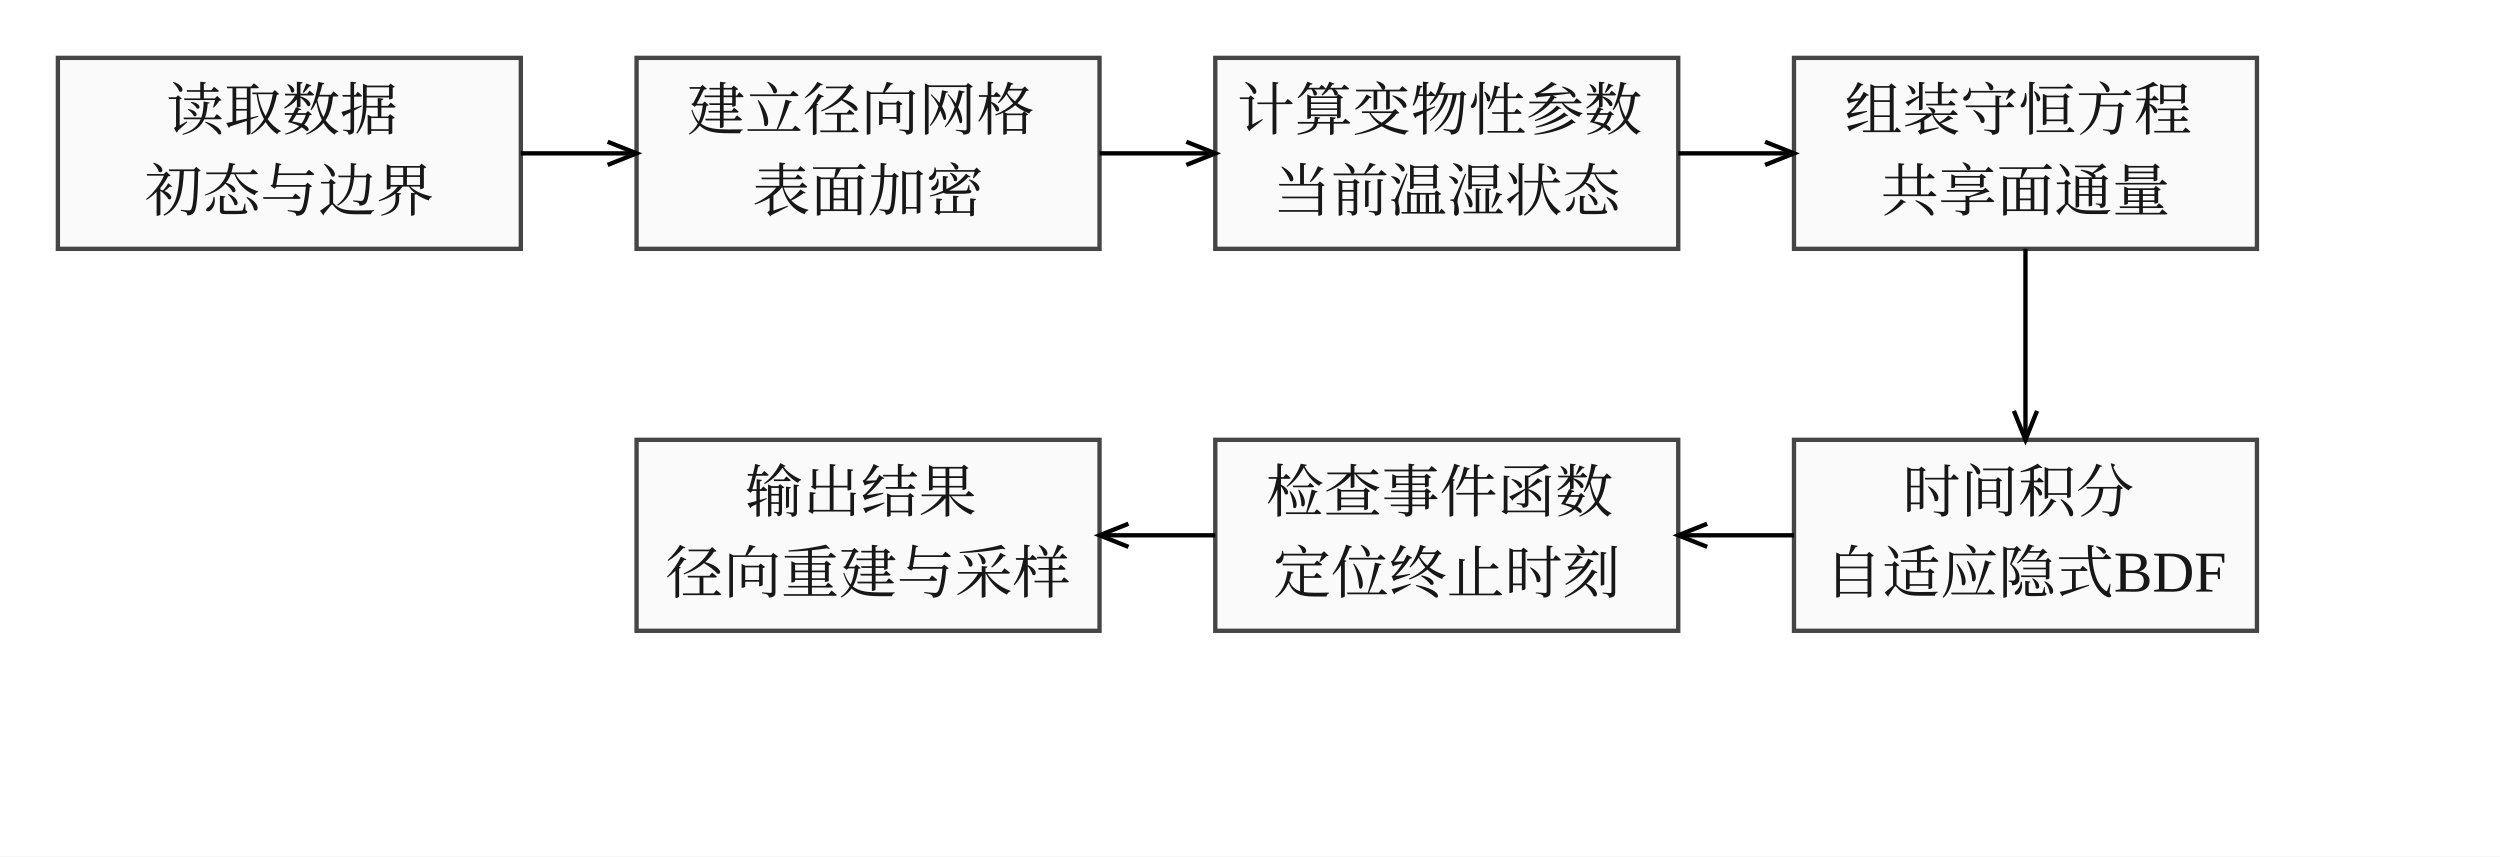
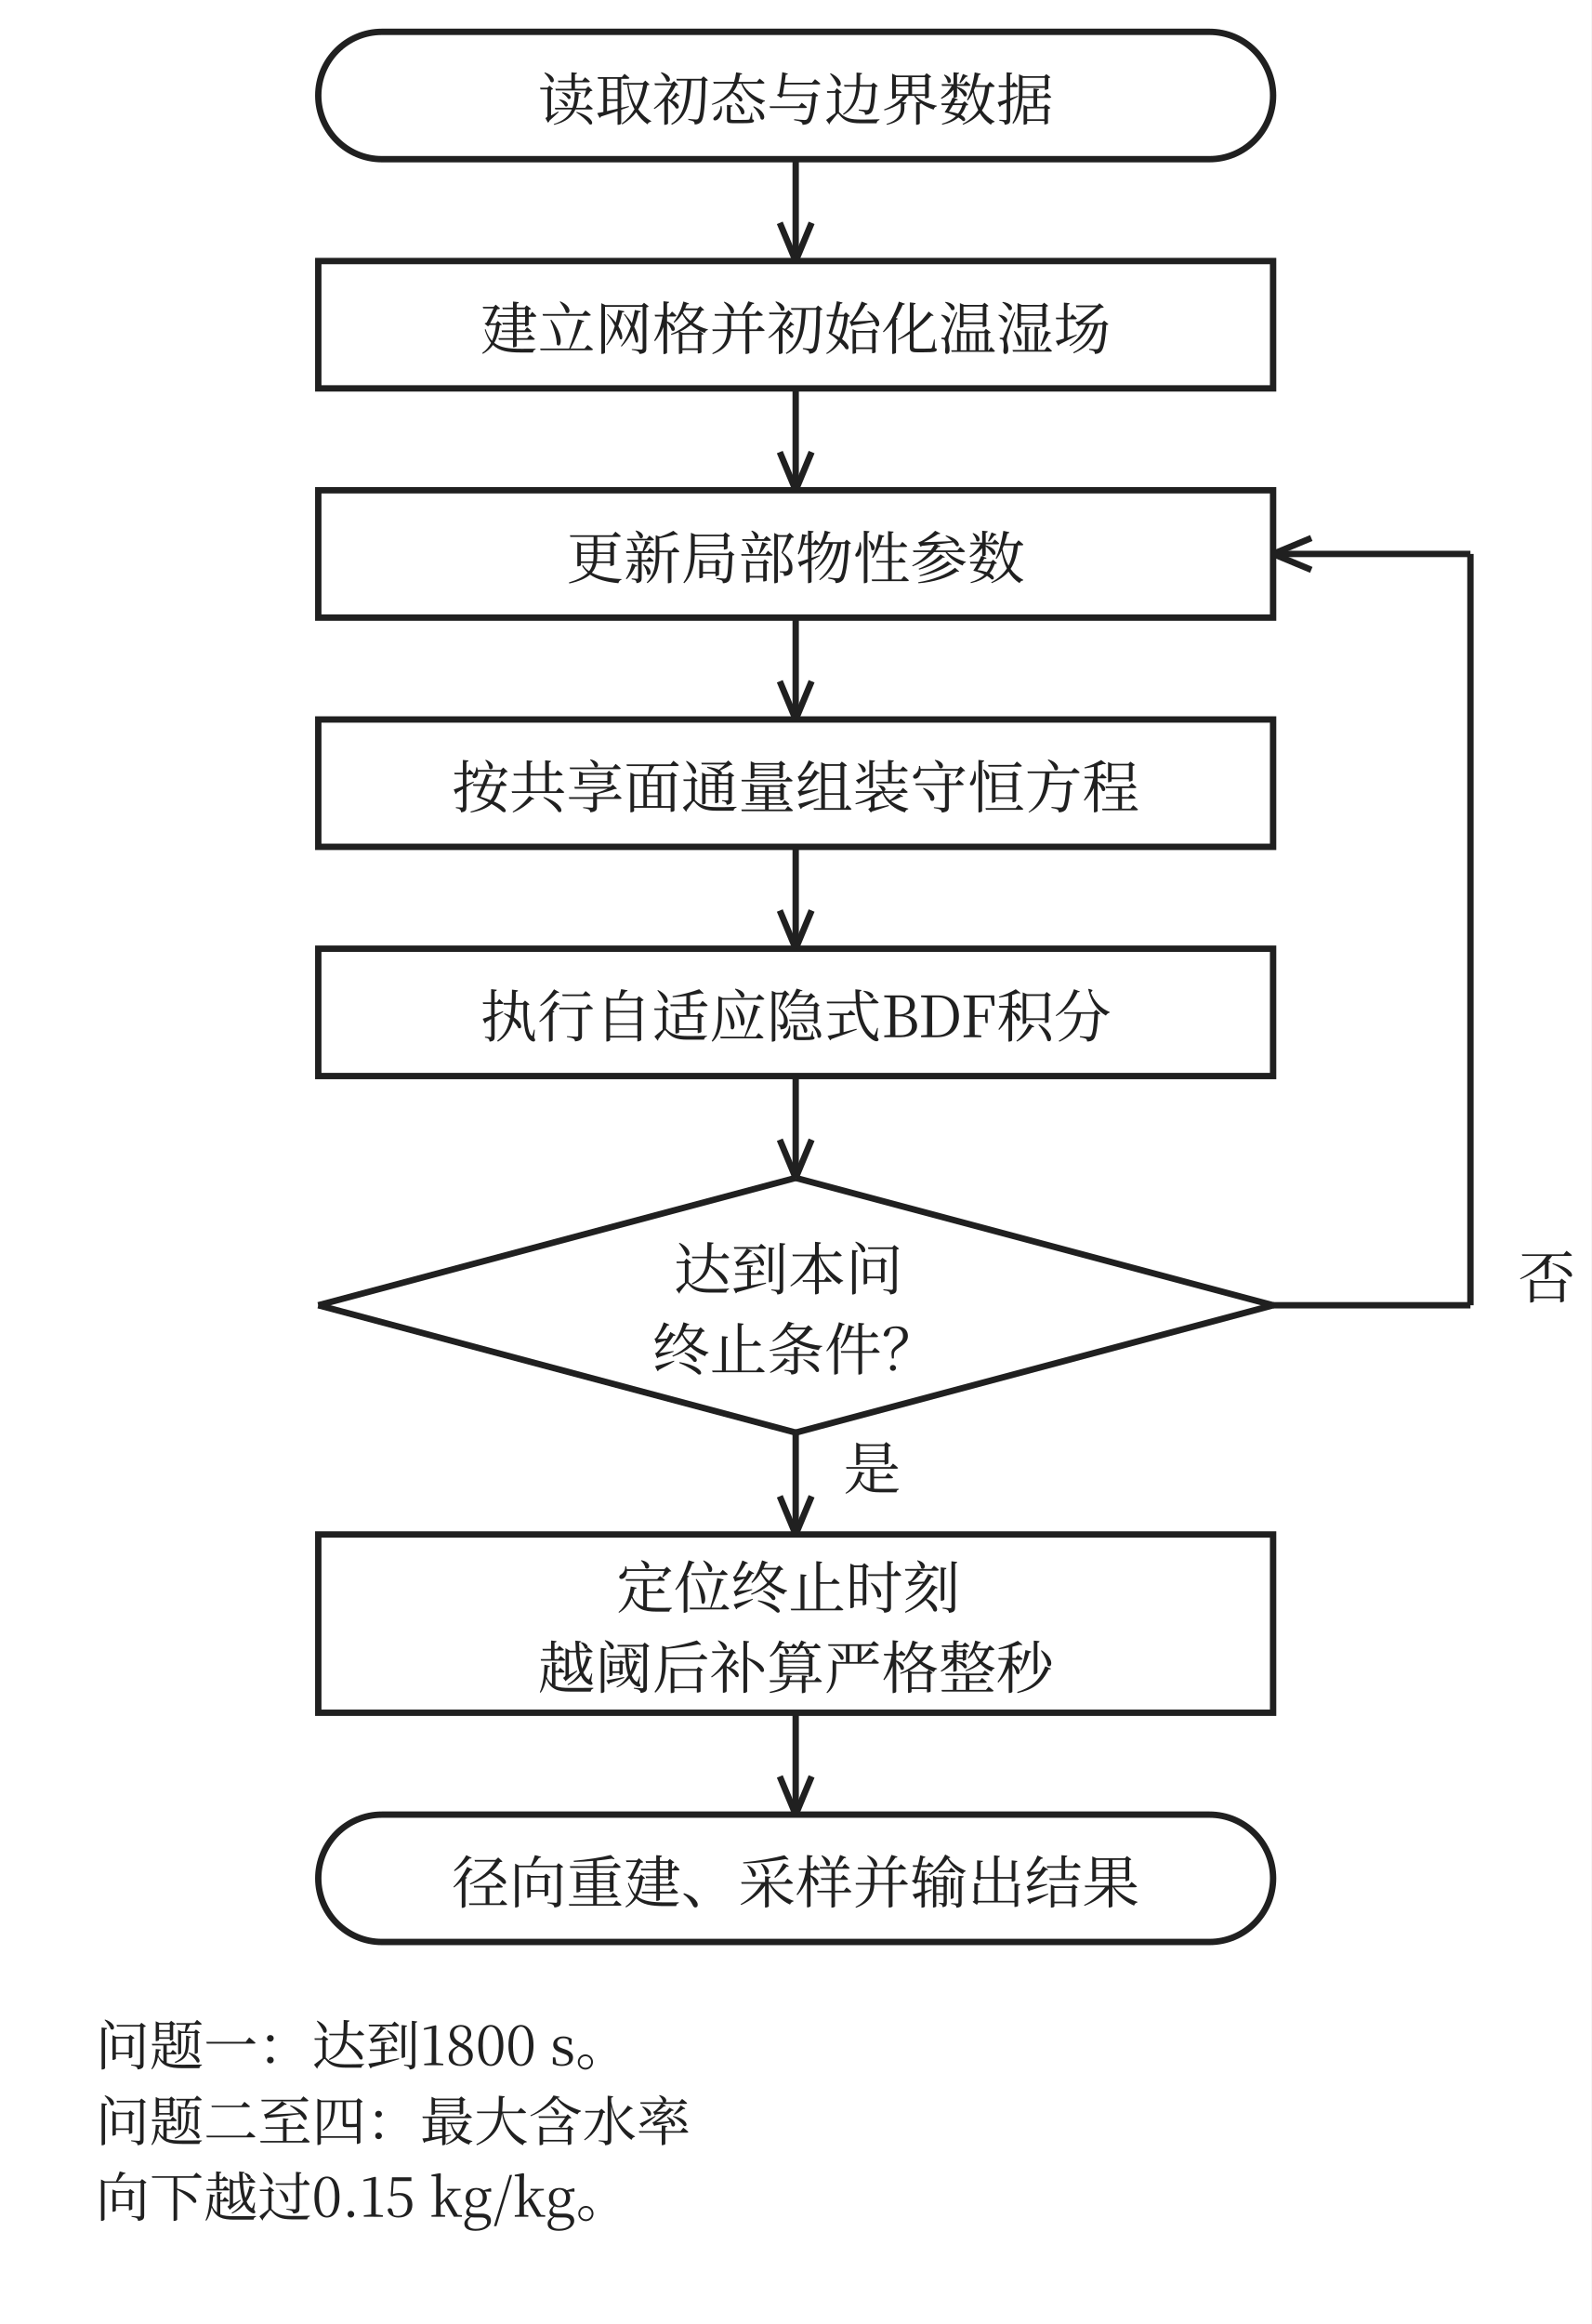
- <svg xmlns="http://www.w3.org/2000/svg" width="864" height="296" viewBox="0 0 864 296" data-drawio="PG14R3JhcGhNb2RlbCBkeD0iMTEyMCIgZHk9IjcyMCIgZ3JpZD0iMSIgZ3JpZFNpemU9IjgiIGd1aWRlcz0iMSIgdG9vbHRpcHM9IjEiIGNvbm5lY3Q9IjEiIGFycm93cz0iMSIgZm9sZD0iMSIgcGFnZT0iMSIgcGFnZVNjYWxlPSIxIiBwYWdlV2lkdGg9Ijg2NCIgcGFnZUhlaWdodD0iMjk2IiBtYXRoPSIxIiBiYWNrZ3JvdW5kPSIjRkZGRkZGIj48cm9vdD48bXhDZWxsIGlkPSIwIi8+PG14Q2VsbCBpZD0iMSIgcGFyZW50PSIwIi8+PG14Q2VsbCBpZD0iMiIgdmFsdWU9Iuivu+WPluaVsOaNriZsdDticiZndDvliJ3mgIHkuI7ovrnnlYwiIHN0eWxlPSJyb3VuZGVkPTA7aHRtbD0xO3doaXRlU3BhY2U9d3JhcDtmaWxsQ29sb3I9I0ZBRkFGQTtzdHJva2VDb2xvcj0jNDU0NTQ1O3N0cm9rZVdpZHRoPTEuNTtmb250Q29sb3I9IzE3MTcxNztmb250U2l6ZT0yMDtmb250RmFtaWx5PVRpbWVzIE5ldyBSb21hbiwgU2ltU3VuLCBOb3RvIFNlcmlmIENKSyBTQzt2ZXJ0aWNhbEFsaWduPW1pZGRsZTthbGlnbj1jZW50ZXIiIHZlcnRleD0iMSIgcGFyZW50PSIxIj48bXhHZW9tZXRyeSB4PSIyMCIgeT0iMjAiIHdpZHRoPSIxNjAiIGhlaWdodD0iNjYiIGFzPSJnZW9tZXRyeSIvPjwvbXhDZWxsPjxteENlbGwgaWQ9IjMiIHZhbHVlPSLlu7rnq4vlvoTlkJHnvZHmoLwmbHQ7YnImZ3Q76KGo6Z2i5Yqg5a+GIiBzdHlsZT0icm91bmRlZD0wO2h0bWw9MTt3aGl0ZVNwYWNlPXdyYXA7ZmlsbENvbG9yPSNGQUZBRkE7c3Ryb2tlQ29sb3I9IzQ1NDU0NTtzdHJva2VXaWR0aD0xLjU7Zm9udENvbG9yPSMxNzE3MTc7Zm9udFNpemU9MjA7Zm9udEZhbWlseT1UaW1lcyBOZXcgUm9tYW4sIFNpbVN1biwgTm90byBTZXJpZiBDSksgU0M7dmVydGljYWxBbGlnbj1taWRkbGU7YWxpZ249Y2VudGVyIiB2ZXJ0ZXg9IjEiIHBhcmVudD0iMSI+PG14R2VvbWV0cnkgeD0iMjIwIiB5PSIyMCIgd2lkdGg9IjE2MCIgaGVpZ2h0PSI2NiIgYXM9Imdlb21ldHJ5Ii8+PC9teENlbGw+PG14Q2VsbCBpZD0iNCIgdmFsdWU9Iuiuoeeul+WPmOeJqeaAp+WPguaVsCZsdDticiZndDvlvZPliY3muKnmub/nirbmgIEiIHN0eWxlPSJyb3VuZGVkPTA7aHRtbD0xO3doaXRlU3BhY2U9d3JhcDtmaWxsQ29sb3I9I0ZBRkFGQTtzdHJva2VDb2xvcj0jNDU0NTQ1O3N0cm9rZVdpZHRoPTEuNTtmb250Q29sb3I9IzE3MTcxNztmb250U2l6ZT0yMDtmb250RmFtaWx5PVRpbWVzIE5ldyBSb21hbiwgU2ltU3VuLCBOb3RvIFNlcmlmIENKSyBTQzt2ZXJ0aWNhbEFsaWduPW1pZGRsZTthbGlnbj1jZW50ZXIiIHZlcnRleD0iMSIgcGFyZW50PSIxIj48bXhHZW9tZXRyeSB4PSI0MjAiIHk9IjIwIiB3aWR0aD0iMTYwIiBoZWlnaHQ9IjY2IiBhcz0iZ2VvbWV0cnkiLz48L214Q2VsbD48bXhDZWxsIGlkPSI1IiB2YWx1ZT0i57uE6KOF5a6I5oGS5pa556iLJmx0O2JyJmd0O+WFseS6q+mdoumAmumHjyIgc3R5bGU9InJvdW5kZWQ9MDtodG1sPTE7d2hpdGVTcGFjZT13cmFwO2ZpbGxDb2xvcj0jRkFGQUZBO3N0cm9rZUNvbG9yPSM0NTQ1NDU7c3Ryb2tlV2lkdGg9MS41O2ZvbnRDb2xvcj0jMTcxNzE3O2ZvbnRTaXplPTIwO2ZvbnRGYW1pbHk9VGltZXMgTmV3IFJvbWFuLCBTaW1TdW4sIE5vdG8gU2VyaWYgQ0pLIFNDO3ZlcnRpY2FsQWxpZ249bWlkZGxlO2FsaWduPWNlbnRlciIgdmVydGV4PSIxIiBwYXJlbnQ9IjEiPjxteEdlb21ldHJ5IHg9IjYyMCIgeT0iMjAiIHdpZHRoPSIxNjAiIGhlaWdodD0iNjYiIGFzPSJnZW9tZXRyeSIvPjwvbXhDZWxsPjxteENlbGwgaWQ9IjYiIHZhbHVlPSLml7bpl7Tnp6/liIYmbHQ7YnImZ3Q76Ieq6YCC5bqU6ZqQ5byPQkRGIiBzdHlsZT0icm91bmRlZD0wO2h0bWw9MTt3aGl0ZVNwYWNlPXdyYXA7ZmlsbENvbG9yPSNGQUZBRkE7c3Ryb2tlQ29sb3I9IzQ1NDU0NTtzdHJva2VXaWR0aD0xLjU7Zm9udENvbG9yPSMxNzE3MTc7Zm9udFNpemU9MjA7Zm9udEZhbWlseT1UaW1lcyBOZXcgUm9tYW4sIFNpbVN1biwgTm90byBTZXJpZiBDSksgU0M7dmVydGljYWxBbGlnbj1taWRkbGU7YWxpZ249Y2VudGVyIiB2ZXJ0ZXg9IjEiIHBhcmVudD0iMSI+PG14R2VvbWV0cnkgeD0iNjIwIiB5PSIxNTIiIHdpZHRoPSIxNjAiIGhlaWdodD0iNjYiIGFzPSJnZW9tZXRyeSIvPjwvbXhDZWxsPjxteENlbGwgaWQ9IjciIHZhbHVlPSLmo4Dmn6Xkuovku7blh73mlbAmbHQ7YnImZ3Q75a6a5L2N57uI5q2i5pe25Yi7IiBzdHlsZT0icm91bmRlZD0wO2h0bWw9MTt3aGl0ZVNwYWNlPXdyYXA7ZmlsbENvbG9yPSNGQUZBRkE7c3Ryb2tlQ29sb3I9IzQ1NDU0NTtzdHJva2VXaWR0aD0xLjU7Zm9udENvbG9yPSMxNzE3MTc7Zm9udFNpemU9MjA7Zm9udEZhbWlseT1UaW1lcyBOZXcgUm9tYW4sIFNpbVN1biwgTm90byBTZXJpZiBDSksgU0M7dmVydGljYWxBbGlnbj1taWRkbGU7YWxpZ249Y2VudGVyIiB2ZXJ0ZXg9IjEiIHBhcmVudD0iMSI+PG14R2VvbWV0cnkgeD0iNDIwIiB5PSIxNTIiIHdpZHRoPSIxNjAiIGhlaWdodD0iNjYiIGFzPSJnZW9tZXRyeSIvPjwvbXhDZWxsPjxteENlbGwgaWQ9IjgiIHZhbHVlPSLovpPlh7rnu5PmnpwmbHQ7YnImZ3Q75b6E5ZCR6YeN5bu65LiO6YeH5qC3IiBzdHlsZT0icm91bmRlZD0wO2h0bWw9MTt3aGl0ZVNwYWNlPXdyYXA7ZmlsbENvbG9yPSNGQUZBRkE7c3Ryb2tlQ29sb3I9IzQ1NDU0NTtzdHJva2VXaWR0aD0xLjU7Zm9udENvbG9yPSMxNzE3MTc7Zm9udFNpemU9MjA7Zm9udEZhbWlseT1UaW1lcyBOZXcgUm9tYW4sIFNpbVN1biwgTm90byBTZXJpZiBDSksgU0M7dmVydGljYWxBbGlnbj1taWRkbGU7YWxpZ249Y2VudGVyIiB2ZXJ0ZXg9IjEiIHBhcmVudD0iMSI+PG14R2VvbWV0cnkgeD0iMjIwIiB5PSIxNTIiIHdpZHRoPSIxNjAiIGhlaWdodD0iNjYiIGFzPSJnZW9tZXRyeSIvPjwvbXhDZWxsPjxteENlbGwgaWQ9IjkiIHZhbHVlPSIiIHN0eWxlPSJlZGdlU3R5bGU9b3J0aG9nb25hbEVkZ2VTdHlsZTtyb3VuZGVkPTA7b3J0aG9nb25hbExvb3A9MTtqZXR0eVNpemU9YXV0bztodG1sPTE7c3Ryb2tlQ29sb3I9IzAwMDAwMDtzdHJva2VXaWR0aD0xLjU7ZW5kQXJyb3c9b3BlbjtlbmRGaWxsPTA7ZW5kU2l6ZT0xMjtleGl0WD0xO2V4aXRZPTAuNTtleGl0RHg9MDtleGl0RHk9MDtlbnRyeVg9MDtlbnRyeVk9MC41O2VudHJ5RHg9MDtlbnRyeUR5PTA7anVtcFN0eWxlPWFyYztqdW1wU2l6ZT04IiBlZGdlPSIxIiBwYXJlbnQ9IjEiIHNvdXJjZT0iMiIgdGFyZ2V0PSIzIj48bXhHZW9tZXRyeSByZWxhdGl2ZT0iMSIgYXM9Imdlb21ldHJ5Ij48L214R2VvbWV0cnk+PC9teENlbGw+PG14Q2VsbCBpZD0iMTAiIHZhbHVlPSIiIHN0eWxlPSJlZGdlU3R5bGU9b3J0aG9nb25hbEVkZ2VTdHlsZTtyb3VuZGVkPTA7b3J0aG9nb25hbExvb3A9MTtqZXR0eVNpemU9YXV0bztodG1sPTE7c3Ryb2tlQ29sb3I9IzAwMDAwMDtzdHJva2VXaWR0aD0xLjU7ZW5kQXJyb3c9b3BlbjtlbmRGaWxsPTA7ZW5kU2l6ZT0xMjtleGl0WD0xO2V4aXRZPTAuNTtleGl0RHg9MDtleGl0RHk9MDtlbnRyeVg9MDtlbnRyeVk9MC41O2VudHJ5RHg9MDtlbnRyeUR5PTA7anVtcFN0eWxlPWFyYztqdW1wU2l6ZT04IiBlZGdlPSIxIiBwYXJlbnQ9IjEiIHNvdXJjZT0iMyIgdGFyZ2V0PSI0Ij48bXhHZW9tZXRyeSByZWxhdGl2ZT0iMSIgYXM9Imdlb21ldHJ5Ij48L214R2VvbWV0cnk+PC9teENlbGw+PG14Q2VsbCBpZD0iMTEiIHZhbHVlPSIiIHN0eWxlPSJlZGdlU3R5bGU9b3J0aG9nb25hbEVkZ2VTdHlsZTtyb3VuZGVkPTA7b3J0aG9nb25hbExvb3A9MTtqZXR0eVNpemU9YXV0bztodG1sPTE7c3Ryb2tlQ29sb3I9IzAwMDAwMDtzdHJva2VXaWR0aD0xLjU7ZW5kQXJyb3c9b3BlbjtlbmRGaWxsPTA7ZW5kU2l6ZT0xMjtleGl0WD0xO2V4aXRZPTAuNTtleGl0RHg9MDtleGl0RHk9MDtlbnRyeVg9MDtlbnRyeVk9MC41O2VudHJ5RHg9MDtlbnRyeUR5PTA7anVtcFN0eWxlPWFyYztqdW1wU2l6ZT04IiBlZGdlPSIxIiBwYXJlbnQ9IjEiIHNvdXJjZT0iNCIgdGFyZ2V0PSI1Ij48bXhHZW9tZXRyeSByZWxhdGl2ZT0iMSIgYXM9Imdlb21ldHJ5Ij48L214R2VvbWV0cnk+PC9teENlbGw+PG14Q2VsbCBpZD0iMTIiIHZhbHVlPSIiIHN0eWxlPSJlZGdlU3R5bGU9b3J0aG9nb25hbEVkZ2VTdHlsZTtyb3VuZGVkPTA7b3J0aG9nb25hbExvb3A9MTtqZXR0eVNpemU9YXV0bztodG1sPTE7c3Ryb2tlQ29sb3I9IzAwMDAwMDtzdHJva2VXaWR0aD0xLjU7ZW5kQXJyb3c9b3BlbjtlbmRGaWxsPTA7ZW5kU2l6ZT0xMjtleGl0WD0wLjU7ZXhpdFk9MTtleGl0RHg9MDtleGl0RHk9MDtlbnRyeVg9MC41O2VudHJ5WT0wO2VudHJ5RHg9MDtlbnRyeUR5PTA7anVtcFN0eWxlPWFyYztqdW1wU2l6ZT04IiBlZGdlPSIxIiBwYXJlbnQ9IjEiIHNvdXJjZT0iNSIgdGFyZ2V0PSI2Ij48bXhHZW9tZXRyeSByZWxhdGl2ZT0iMSIgYXM9Imdlb21ldHJ5Ij48L214R2VvbWV0cnk+PC9teENlbGw+PG14Q2VsbCBpZD0iMTMiIHZhbHVlPSIiIHN0eWxlPSJlZGdlU3R5bGU9b3J0aG9nb25hbEVkZ2VTdHlsZTtyb3VuZGVkPTA7b3J0aG9nb25hbExvb3A9MTtqZXR0eVNpemU9YXV0bztodG1sPTE7c3Ryb2tlQ29sb3I9IzAwMDAwMDtzdHJva2VXaWR0aD0xLjU7ZW5kQXJyb3c9b3BlbjtlbmRGaWxsPTA7ZW5kU2l6ZT0xMjtleGl0WD0wO2V4aXRZPTAuNTtleGl0RHg9MDtleGl0RHk9MDtlbnRyeVg9MTtlbnRyeVk9MC41O2VudHJ5RHg9MDtlbnRyeUR5PTA7anVtcFN0eWxlPWFyYztqdW1wU2l6ZT04IiBlZGdlPSIxIiBwYXJlbnQ9IjEiIHNvdXJjZT0iNiIgdGFyZ2V0PSI3Ij48bXhHZW9tZXRyeSByZWxhdGl2ZT0iMSIgYXM9Imdlb21ldHJ5Ij48L214R2VvbWV0cnk+PC9teENlbGw+PG14Q2VsbCBpZD0iMTQiIHZhbHVlPSIiIHN0eWxlPSJlZGdlU3R5bGU9b3J0aG9nb25hbEVkZ2VTdHlsZTtyb3VuZGVkPTA7b3J0aG9nb25hbExvb3A9MTtqZXR0eVNpemU9YXV0bztodG1sPTE7c3Ryb2tlQ29sb3I9IzAwMDAwMDtzdHJva2VXaWR0aD0xLjU7ZW5kQXJyb3c9b3BlbjtlbmRGaWxsPTA7ZW5kU2l6ZT0xMjtleGl0WD0wO2V4aXRZPTAuNTtleGl0RHg9MDtleGl0RHk9MDtlbnRyeVg9MTtlbnRyeVk9MC41O2VudHJ5RHg9MDtlbnRyeUR5PTA7anVtcFN0eWxlPWFyYztqdW1wU2l6ZT04IiBlZGdlPSIxIiBwYXJlbnQ9IjEiIHNvdXJjZT0iNyIgdGFyZ2V0PSI4Ij48bXhHZW9tZXRyeSByZWxhdGl2ZT0iMSIgYXM9Imdlb21ldHJ5Ij48L214R2VvbWV0cnk+PC9teENlbGw+PC9yb290PjwvbXhHcmFwaE1vZGVsPg==">
+ <svg xmlns="http://www.w3.org/2000/svg" width="500" height="730" viewBox="0 0 500 730" data-drawio="PG14R3JhcGhNb2RlbCBkeD0iMTEyMCIgZHk9IjcyMCIgZ3JpZD0iMSIgZ3JpZFNpemU9IjgiIGd1aWRlcz0iMSIgdG9vbHRpcHM9IjEiIGNvbm5lY3Q9IjEiIGFycm93cz0iMSIgZm9sZD0iMSIgcGFnZT0iMSIgcGFnZVNjYWxlPSIxIiBwYWdlV2lkdGg9IjU1MiIgcGFnZUhlaWdodD0iODAwIiBtYXRoPSIxIiBiYWNrZ3JvdW5kPSIjRkZGRkZGIj48cm9vdD48bXhDZWxsIGlkPSIwIi8+PG14Q2VsbCBpZD0iMSIgcGFyZW50PSIwIi8+PG14Q2VsbCBpZD0iMiIgdmFsdWU9Iuivu+WPluWIneaAgeS4jui+ueeVjOaVsOaNriIgc3R5bGU9InJvdW5kZWQ9MTthcmNTaXplPTUwO2h0bWw9MTt3aGl0ZVNwYWNlPXdyYXA7ZmlsbENvbG9yPSNGRkZGRkY7c3Ryb2tlQ29sb3I9IzIwMjAyMDtzdHJva2VXaWR0aD0yO2ZvbnRDb2xvcj0jMjAyMDIwO2ZvbnRTaXplPTE4O2ZvbnRGYW1pbHk9Tm90byBTZXJpZiBDSksgU0MsIFNpbVN1biwgVGltZXMgTmV3IFJvbWFuO3ZlcnRpY2FsQWxpZ249bWlkZGxlO2FsaWduPWNlbnRlciIgdmVydGV4PSIxIiBwYXJlbnQ9IjEiPjxteEdlb21ldHJ5IHg9IjEwMCIgeT0iMTAiIHdpZHRoPSIzMDAiIGhlaWdodD0iNDAiIGFzPSJnZW9tZXRyeSIvPjwvbXhDZWxsPjxteENlbGwgaWQ9IjMiIHZhbHVlPSLlu7rnq4vnvZHmoLzlubbliJ3lp4vljJbmuKnmub/lnLoiIHN0eWxlPSJyb3VuZGVkPTA7aHRtbD0xO3doaXRlU3BhY2U9d3JhcDtmaWxsQ29sb3I9I0ZGRkZGRjtzdHJva2VDb2xvcj0jMjAyMDIwO3N0cm9rZVdpZHRoPTI7Zm9udENvbG9yPSMyMDIwMjA7Zm9udFNpemU9MTg7Zm9udEZhbWlseT1Ob3RvIFNlcmlmIENKSyBTQywgU2ltU3VuLCBUaW1lcyBOZXcgUm9tYW47dmVydGljYWxBbGlnbj1taWRkbGU7YWxpZ249Y2VudGVyIiB2ZXJ0ZXg9IjEiIHBhcmVudD0iMSI+PG14R2VvbWV0cnkgeD0iMTAwIiB5PSI4MiIgd2lkdGg9IjMwMCIgaGVpZ2h0PSI0MCIgYXM9Imdlb21ldHJ5Ii8+PC9teENlbGw+PG14Q2VsbCBpZD0iNCIgdmFsdWU9IuabtOaWsOWxgOmDqOeJqeaAp+WPguaVsCIgc3R5bGU9InJvdW5kZWQ9MDtodG1sPTE7d2hpdGVTcGFjZT13cmFwO2ZpbGxDb2xvcj0jRkZGRkZGO3N0cm9rZUNvbG9yPSMyMDIwMjA7c3Ryb2tlV2lkdGg9Mjtmb250Q29sb3I9IzIwMjAyMDtmb250U2l6ZT0xODtmb250RmFtaWx5PU5vdG8gU2VyaWYgQ0pLIFNDLCBTaW1TdW4sIFRpbWVzIE5ldyBSb21hbjt2ZXJ0aWNhbEFsaWduPW1pZGRsZTthbGlnbj1jZW50ZXIiIHZlcnRleD0iMSIgcGFyZW50PSIxIj48bXhHZW9tZXRyeSB4PSIxMDAiIHk9IjE1NCIgd2lkdGg9IjMwMCIgaGVpZ2h0PSI0MCIgYXM9Imdlb21ldHJ5Ii8+PC9teENlbGw+PG14Q2VsbCBpZD0iNSIgdmFsdWU9IuaMieWFseS6q+mdoumAmumHj+e7hOijheWuiOaBkuaWueeoiyIgc3R5bGU9InJvdW5kZWQ9MDtodG1sPTE7d2hpdGVTcGFjZT13cmFwO2ZpbGxDb2xvcj0jRkZGRkZGO3N0cm9rZUNvbG9yPSMyMDIwMjA7c3Ryb2tlV2lkdGg9Mjtmb250Q29sb3I9IzIwMjAyMDtmb250U2l6ZT0xODtmb250RmFtaWx5PU5vdG8gU2VyaWYgQ0pLIFNDLCBTaW1TdW4sIFRpbWVzIE5ldyBSb21hbjt2ZXJ0aWNhbEFsaWduPW1pZGRsZTthbGlnbj1jZW50ZXIiIHZlcnRleD0iMSIgcGFyZW50PSIxIj48bXhHZW9tZXRyeSB4PSIxMDAiIHk9IjIyNiIgd2lkdGg9IjMwMCIgaGVpZ2h0PSI0MCIgYXM9Imdlb21ldHJ5Ii8+PC9teENlbGw+PG14Q2VsbCBpZD0iNiIgdmFsdWU9IuaJp+ihjOiHqumAguW6lOmakOW8j0JERuenr+WIhiIgc3R5bGU9InJvdW5kZWQ9MDtodG1sPTE7d2hpdGVTcGFjZT13cmFwO2ZpbGxDb2xvcj0jRkZGRkZGO3N0cm9rZUNvbG9yPSMyMDIwMjA7c3Ryb2tlV2lkdGg9Mjtmb250Q29sb3I9IzIwMjAyMDtmb250U2l6ZT0xODtmb250RmFtaWx5PU5vdG8gU2VyaWYgQ0pLIFNDLCBTaW1TdW4sIFRpbWVzIE5ldyBSb21hbjt2ZXJ0aWNhbEFsaWduPW1pZGRsZTthbGlnbj1jZW50ZXIiIHZlcnRleD0iMSIgcGFyZW50PSIxIj48bXhHZW9tZXRyeSB4PSIxMDAiIHk9IjI5OCIgd2lkdGg9IjMwMCIgaGVpZ2h0PSI0MCIgYXM9Imdlb21ldHJ5Ii8+PC9teENlbGw+PG14Q2VsbCBpZD0iNyIgdmFsdWU9Iui+vuWIsOacrOmXriZsdDticiZndDvnu4jmraLmnaHku7bvvJ8iIHN0eWxlPSJyaG9tYnVzO2h0bWw9MTt3aGl0ZVNwYWNlPXdyYXA7ZmlsbENvbG9yPSNGRkZGRkY7c3Ryb2tlQ29sb3I9IzIwMjAyMDtzdHJva2VXaWR0aD0yO2ZvbnRDb2xvcj0jMjAyMDIwO2ZvbnRTaXplPTE4O2ZvbnRGYW1pbHk9Tm90byBTZXJpZiBDSksgU0MsIFNpbVN1biwgVGltZXMgTmV3IFJvbWFuO3ZlcnRpY2FsQWxpZ249bWlkZGxlO2FsaWduPWNlbnRlciIgdmVydGV4PSIxIiBwYXJlbnQ9IjEiPjxteEdlb21ldHJ5IHg9IjEwMCIgeT0iMzcwIiB3aWR0aD0iMzAwIiBoZWlnaHQ9IjgwIiBhcz0iZ2VvbWV0cnkiLz48L214Q2VsbD48bXhDZWxsIGlkPSI4IiB2YWx1ZT0i5a6a5L2N57uI5q2i5pe25Yi7Jmx0O2JyJmd0O+i2iumYiOWQjuihpeeul+S4peagvOaVtOenkiIgc3R5bGU9InJvdW5kZWQ9MDtodG1sPTE7d2hpdGVTcGFjZT13cmFwO2ZpbGxDb2xvcj0jRkZGRkZGO3N0cm9rZUNvbG9yPSMyMDIwMjA7c3Ryb2tlV2lkdGg9Mjtmb250Q29sb3I9IzIwMjAyMDtmb250U2l6ZT0xODtmb250RmFtaWx5PU5vdG8gU2VyaWYgQ0pLIFNDLCBTaW1TdW4sIFRpbWVzIE5ldyBSb21hbjt2ZXJ0aWNhbEFsaWduPW1pZGRsZTthbGlnbj1jZW50ZXIiIHZlcnRleD0iMSIgcGFyZW50PSIxIj48bXhHZW9tZXRyeSB4PSIxMDAiIHk9IjQ4MiIgd2lkdGg9IjMwMCIgaGVpZ2h0PSI1NiIgYXM9Imdlb21ldHJ5Ii8+PC9teENlbGw+PG14Q2VsbCBpZD0iOSIgdmFsdWU9IuW+hOWQkemHjeW7uuOAgemHh+agt+W5tui+k+WHuue7k+aenCIgc3R5bGU9InJvdW5kZWQ9MTthcmNTaXplPTUwO2h0bWw9MTt3aGl0ZVNwYWNlPXdyYXA7ZmlsbENvbG9yPSNGRkZGRkY7c3Ryb2tlQ29sb3I9IzIwMjAyMDtzdHJva2VXaWR0aD0yO2ZvbnRDb2xvcj0jMjAyMDIwO2ZvbnRTaXplPTE4O2ZvbnRGYW1pbHk9Tm90byBTZXJpZiBDSksgU0MsIFNpbVN1biwgVGltZXMgTmV3IFJvbWFuO3ZlcnRpY2FsQWxpZ249bWlkZGxlO2FsaWduPWNlbnRlciIgdmVydGV4PSIxIiBwYXJlbnQ9IjEiPjxteEdlb21ldHJ5IHg9IjEwMCIgeT0iNTcwIiB3aWR0aD0iMzAwIiBoZWlnaHQ9IjQwIiBhcz0iZ2VvbWV0cnkiLz48L214Q2VsbD48bXhDZWxsIGlkPSIxMCIgdmFsdWU9IumXrumimOS4gO+8mui+vuWIsDE4MDAgc+OAgiZsdDticiZndDvpl67popjkuozoh7Plm5vvvJrmnIDlpKflkKvmsLTnjocmbHQ7YnImZ3Q75ZCR5LiL6LaK6L+HMC4xNSBrZy9rZ+OAgiIgc3R5bGU9InRleHQ7aHRtbD0xO3doaXRlU3BhY2U9d3JhcDtsYWJlbEJhY2tncm91bmRDb2xvcj1ub25lO2ZpbGxDb2xvcj1ub25lO3N0cm9rZUNvbG9yPW5vbmU7c3Ryb2tlV2lkdGg9Mjtmb250Q29sb3I9IzIwMjAyMDtmb250U2l6ZT0xNztmb250RmFtaWx5PU5vdG8gU2VyaWYgQ0pLIFNDLCBTaW1TdW4sIFRpbWVzIE5ldyBSb21hbjthbGlnbj1sZWZ0O3ZlcnRpY2FsQWxpZ249dG9wIiB2ZXJ0ZXg9IjEiIHBhcmVudD0iMSI+PG14R2VvbWV0cnkgeD0iMzAiIHk9IjYzNCIgd2lkdGg9IjQ0MCIgaGVpZ2h0PSI4NCIgYXM9Imdlb21ldHJ5Ii8+PC9teENlbGw+PG14Q2VsbCBpZD0iMTEiIHZhbHVlPSIiIHN0eWxlPSJlZGdlU3R5bGU9b3J0aG9nb25hbEVkZ2VTdHlsZTtyb3VuZGVkPTA7b3J0aG9nb25hbExvb3A9MTtqZXR0eVNpemU9YXV0bztodG1sPTE7c3Ryb2tlQ29sb3I9IzIwMjAyMDtzdHJva2VXaWR0aD0yO2VuZEFycm93PW9wZW47ZW5kRmlsbD0wO2VuZFNpemU9ODtleGl0WD0wLjU7ZXhpdFk9MTtleGl0RHg9MDtleGl0RHk9MDtlbnRyeVg9MC41O2VudHJ5WT0wO2VudHJ5RHg9MDtlbnRyeUR5PTA7anVtcFN0eWxlPWFyYztqdW1wU2l6ZT04IiBlZGdlPSIxIiBwYXJlbnQ9IjEiIHNvdXJjZT0iMiIgdGFyZ2V0PSIzIj48bXhHZW9tZXRyeSByZWxhdGl2ZT0iMSIgYXM9Imdlb21ldHJ5Ij48L214R2VvbWV0cnk+PC9teENlbGw+PG14Q2VsbCBpZD0iMTIiIHZhbHVlPSIiIHN0eWxlPSJlZGdlU3R5bGU9b3J0aG9nb25hbEVkZ2VTdHlsZTtyb3VuZGVkPTA7b3J0aG9nb25hbExvb3A9MTtqZXR0eVNpemU9YXV0bztodG1sPTE7c3Ryb2tlQ29sb3I9IzIwMjAyMDtzdHJva2VXaWR0aD0yO2VuZEFycm93PW9wZW47ZW5kRmlsbD0wO2VuZFNpemU9ODtleGl0WD0wLjU7ZXhpdFk9MTtleGl0RHg9MDtleGl0RHk9MDtlbnRyeVg9MC41O2VudHJ5WT0wO2VudHJ5RHg9MDtlbnRyeUR5PTA7anVtcFN0eWxlPWFyYztqdW1wU2l6ZT04IiBlZGdlPSIxIiBwYXJlbnQ9IjEiIHNvdXJjZT0iMyIgdGFyZ2V0PSI0Ij48bXhHZW9tZXRyeSByZWxhdGl2ZT0iMSIgYXM9Imdlb21ldHJ5Ij48L214R2VvbWV0cnk+PC9teENlbGw+PG14Q2VsbCBpZD0iMTMiIHZhbHVlPSIiIHN0eWxlPSJlZGdlU3R5bGU9b3J0aG9nb25hbEVkZ2VTdHlsZTtyb3VuZGVkPTA7b3J0aG9nb25hbExvb3A9MTtqZXR0eVNpemU9YXV0bztodG1sPTE7c3Ryb2tlQ29sb3I9IzIwMjAyMDtzdHJva2VXaWR0aD0yO2VuZEFycm93PW9wZW47ZW5kRmlsbD0wO2VuZFNpemU9ODtleGl0WD0wLjU7ZXhpdFk9MTtleGl0RHg9MDtleGl0RHk9MDtlbnRyeVg9MC41O2VudHJ5WT0wO2VudHJ5RHg9MDtlbnRyeUR5PTA7anVtcFN0eWxlPWFyYztqdW1wU2l6ZT04IiBlZGdlPSIxIiBwYXJlbnQ9IjEiIHNvdXJjZT0iNCIgdGFyZ2V0PSI1Ij48bXhHZW9tZXRyeSByZWxhdGl2ZT0iMSIgYXM9Imdlb21ldHJ5Ij48L214R2VvbWV0cnk+PC9teENlbGw+PG14Q2VsbCBpZD0iMTQiIHZhbHVlPSIiIHN0eWxlPSJlZGdlU3R5bGU9b3J0aG9nb25hbEVkZ2VTdHlsZTtyb3VuZGVkPTA7b3J0aG9nb25hbExvb3A9MTtqZXR0eVNpemU9YXV0bztodG1sPTE7c3Ryb2tlQ29sb3I9IzIwMjAyMDtzdHJva2VXaWR0aD0yO2VuZEFycm93PW9wZW47ZW5kRmlsbD0wO2VuZFNpemU9ODtleGl0WD0wLjU7ZXhpdFk9MTtleGl0RHg9MDtleGl0RHk9MDtlbnRyeVg9MC41O2VudHJ5WT0wO2VudHJ5RHg9MDtlbnRyeUR5PTA7anVtcFN0eWxlPWFyYztqdW1wU2l6ZT04IiBlZGdlPSIxIiBwYXJlbnQ9IjEiIHNvdXJjZT0iNSIgdGFyZ2V0PSI2Ij48bXhHZW9tZXRyeSByZWxhdGl2ZT0iMSIgYXM9Imdlb21ldHJ5Ij48L214R2VvbWV0cnk+PC9teENlbGw+PG14Q2VsbCBpZD0iMTUiIHZhbHVlPSIiIHN0eWxlPSJlZGdlU3R5bGU9b3J0aG9nb25hbEVkZ2VTdHlsZTtyb3VuZGVkPTA7b3J0aG9nb25hbExvb3A9MTtqZXR0eVNpemU9YXV0bztodG1sPTE7c3Ryb2tlQ29sb3I9IzIwMjAyMDtzdHJva2VXaWR0aD0yO2VuZEFycm93PW9wZW47ZW5kRmlsbD0wO2VuZFNpemU9ODtleGl0WD0wLjU7ZXhpdFk9MTtleGl0RHg9MDtleGl0RHk9MDtlbnRyeVg9MC41O2VudHJ5WT0wO2VudHJ5RHg9MDtlbnRyeUR5PTA7anVtcFN0eWxlPWFyYztqdW1wU2l6ZT04IiBlZGdlPSIxIiBwYXJlbnQ9IjEiIHNvdXJjZT0iNiIgdGFyZ2V0PSI3Ij48bXhHZW9tZXRyeSByZWxhdGl2ZT0iMSIgYXM9Imdlb21ldHJ5Ij48L214R2VvbWV0cnk+PC9teENlbGw+PG14Q2VsbCBpZD0iMTYiIHZhbHVlPSIiIHN0eWxlPSJlZGdlU3R5bGU9b3J0aG9nb25hbEVkZ2VTdHlsZTtyb3VuZGVkPTA7b3J0aG9nb25hbExvb3A9MTtqZXR0eVNpemU9YXV0bztodG1sPTE7c3Ryb2tlQ29sb3I9IzIwMjAyMDtzdHJva2VXaWR0aD0yO2VuZEFycm93PW9wZW47ZW5kRmlsbD0wO2VuZFNpemU9ODtleGl0WD0wLjU7ZXhpdFk9MTtleGl0RHg9MDtleGl0RHk9MDtlbnRyeVg9MC41O2VudHJ5WT0wO2VudHJ5RHg9MDtlbnRyeUR5PTA7anVtcFN0eWxlPWFyYztqdW1wU2l6ZT04IiBlZGdlPSIxIiBwYXJlbnQ9IjEiIHNvdXJjZT0iNyIgdGFyZ2V0PSI4Ij48bXhHZW9tZXRyeSByZWxhdGl2ZT0iMSIgYXM9Imdlb21ldHJ5Ij48L214R2VvbWV0cnk+PC9teENlbGw+PG14Q2VsbCBpZD0iMTciIHZhbHVlPSLmmK8iIHN0eWxlPSJlZGdlTGFiZWw7aHRtbD0xO2FsaWduPWNlbnRlcjt2ZXJ0aWNhbEFsaWduPW1pZGRsZTtmb250U2l6ZT0xODtmb250Q29sb3I9IzIwMjAyMDtmb250RmFtaWx5PU5vdG8gU2VyaWYgQ0pLIFNDLCBTaW1TdW4sIFRpbWVzIE5ldyBSb21hbjsiIHZlcnRleD0iMSIgY29ubmVjdGFibGU9IjAiIHBhcmVudD0iMTYiPjxteEdlb21ldHJ5IHg9IjAuNSIgcmVsYXRpdmU9IjEiIGFzPSJnZW9tZXRyeSI+PG14UG9pbnQgeD0iMjQiIHk9IjAiIGFzPSJvZmZzZXQiLz48L214R2VvbWV0cnk+PC9teENlbGw+PG14Q2VsbCBpZD0iMTgiIHZhbHVlPSIiIHN0eWxlPSJlZGdlU3R5bGU9b3J0aG9nb25hbEVkZ2VTdHlsZTtyb3VuZGVkPTA7b3J0aG9nb25hbExvb3A9MTtqZXR0eVNpemU9YXV0bztodG1sPTE7c3Ryb2tlQ29sb3I9IzIwMjAyMDtzdHJva2VXaWR0aD0yO2VuZEFycm93PW9wZW47ZW5kRmlsbD0wO2VuZFNpemU9ODtleGl0WD0wLjU7ZXhpdFk9MTtleGl0RHg9MDtleGl0RHk9MDtlbnRyeVg9MC41O2VudHJ5WT0wO2VudHJ5RHg9MDtlbnRyeUR5PTA7anVtcFN0eWxlPWFyYztqdW1wU2l6ZT04IiBlZGdlPSIxIiBwYXJlbnQ9IjEiIHNvdXJjZT0iOCIgdGFyZ2V0PSI5Ij48bXhHZW9tZXRyeSByZWxhdGl2ZT0iMSIgYXM9Imdlb21ldHJ5Ij48L214R2VvbWV0cnk+PC9teENlbGw+PG14Q2VsbCBpZD0iMTkiIHZhbHVlPSIiIHN0eWxlPSJlZGdlU3R5bGU9b3J0aG9nb25hbEVkZ2VTdHlsZTtyb3VuZGVkPTA7b3J0aG9nb25hbExvb3A9MTtqZXR0eVNpemU9YXV0bztodG1sPTE7c3Ryb2tlQ29sb3I9IzIwMjAyMDtzdHJva2VXaWR0aD0yO2VuZEFycm93PW9wZW47ZW5kRmlsbD0wO2VuZFNpemU9ODtqdW1wU3R5bGU9YXJjO2p1bXBTaXplPTgiIGVkZ2U9IjEiIHBhcmVudD0iMSIgc291cmNlPSI3IiB0YXJnZXQ9IjQiPjxteEdlb21ldHJ5IHJlbGF0aXZlPSIxIiBhcz0iZ2VvbWV0cnkiPjxBcnJheSBhcz0icG9pbnRzIj48bXhQb2ludCB4PSI0NjIiIHk9IjQxMCIvPjxteFBvaW50IHg9IjQ2MiIgeT0iMTc0Ii8+PC9BcnJheT48L214R2VvbWV0cnk+PC9teENlbGw+PG14Q2VsbCBpZD0iMjAiIHZhbHVlPSLlkKYiIHN0eWxlPSJlZGdlTGFiZWw7aHRtbD0xO2FsaWduPWNlbnRlcjt2ZXJ0aWNhbEFsaWduPW1pZGRsZTtmb250U2l6ZT0xODtmb250Q29sb3I9IzIwMjAyMDtmb250RmFtaWx5PU5vdG8gU2VyaWYgQ0pLIFNDLCBTaW1TdW4sIFRpbWVzIE5ldyBSb21hbjsiIHZlcnRleD0iMSIgY29ubmVjdGFibGU9IjAiIHBhcmVudD0iMTkiPjxteEdlb21ldHJ5IHg9IjAuMiIgcmVsYXRpdmU9IjEiIGFzPSJnZW9tZXRyeSI+PG14UG9pbnQgeD0iMjQiIHk9IjAiIGFzPSJvZmZzZXQiLz48L214R2VvbWV0cnk+PC9teENlbGw+PC9yb290PjwvbXhHcmFwaE1vZGVsPg==">
  <defs>
    <marker id="arrow-block" viewBox="0 0 10 10" refX="10" refY="5" markerWidth="8" markerHeight="8" orient="auto-start-reverse">
      <path d="M 0 0 L 10 5 L 0 10 Z" fill="currentColor" />
    </marker>
    <marker id="arrow-open" viewBox="0 0 10 10" refX="10" refY="5" markerWidth="8" markerHeight="8" orient="auto-start-reverse">
      <path d="M 0 0 L 10 5 L 0 10" fill="none" stroke="currentColor" stroke-width="1.5" />
    </marker>
    <marker id="arrow-classic" viewBox="0 0 10 10" refX="10" refY="5" markerWidth="8" markerHeight="8" orient="auto-start-reverse">
      <path d="M 0 0 L 10 5 L 0 10 L 3 5 Z" fill="currentColor" />
    </marker>
    <marker id="arrow-diamond" viewBox="0 0 12 12" refX="12" refY="6" markerWidth="10" markerHeight="10" orient="auto-start-reverse">
      <path d="M 0 6 L 6 0 L 12 6 L 6 12 Z" fill="currentColor" />
    </marker>
  </defs>
  <rect width="100%" height="100%" fill="#FFFFFF" />
-   <rect x="20" y="20" width="160" height="66" fill="#FAFAFA" stroke="#454545" stroke-width="1.5" />
-   <text x="100" y="59.0" text-anchor="middle" dominant-baseline="alphabetic" font-family="Times New Roman, SimSun, Noto Serif CJK SC" font-size="20" fill="#171717">
-     <tspan x="100" dy="-14">读取数据</tspan>
-     <tspan x="100" dy="28">初态与边界</tspan>
+   <rect x="100" y="10" width="300" height="40" rx="20" fill="#FFFFFF" stroke="#202020" stroke-width="2" />
+   <text x="250" y="30" text-anchor="middle" dominant-baseline="central" font-family="Noto Serif CJK SC, SimSun, Times New Roman" font-size="18" fill="#202020">读取初态与边界数据</text>
+   <rect x="100" y="82" width="300" height="40" fill="#FFFFFF" stroke="#202020" stroke-width="2" />
+   <text x="250" y="102" text-anchor="middle" dominant-baseline="central" font-family="Noto Serif CJK SC, SimSun, Times New Roman" font-size="18" fill="#202020">建立网格并初始化温湿场</text>
+   <rect x="100" y="154" width="300" height="40" fill="#FFFFFF" stroke="#202020" stroke-width="2" />
+   <text x="250" y="174" text-anchor="middle" dominant-baseline="central" font-family="Noto Serif CJK SC, SimSun, Times New Roman" font-size="18" fill="#202020">更新局部物性参数</text>
+   <rect x="100" y="226" width="300" height="40" fill="#FFFFFF" stroke="#202020" stroke-width="2" />
+   <text x="250" y="246" text-anchor="middle" dominant-baseline="central" font-family="Noto Serif CJK SC, SimSun, Times New Roman" font-size="18" fill="#202020">按共享面通量组装守恒方程</text>
+   <rect x="100" y="298" width="300" height="40" fill="#FFFFFF" stroke="#202020" stroke-width="2" />
+   <text x="250" y="318" text-anchor="middle" dominant-baseline="central" font-family="Noto Serif CJK SC, SimSun, Times New Roman" font-size="18" fill="#202020">执行自适应隐式BDF积分</text>
+   <g>
+     <line x1="250.0" y1="370.0" x2="400.0" y2="410.0" stroke="#202020" stroke-width="2" />
+     <line x1="400.0" y1="410.0" x2="250.0" y2="450.0" stroke="#202020" stroke-width="2" />
+     <line x1="250.0" y1="450.0" x2="100.0" y2="410.0" stroke="#202020" stroke-width="2" />
+     <line x1="100.0" y1="410.0" x2="250.0" y2="370.0" stroke="#202020" stroke-width="2" />
+   </g>
+   <text x="250" y="410" text-anchor="middle" dominant-baseline="central" font-family="Noto Serif CJK SC, SimSun, Times New Roman" font-size="18" fill="#202020">
+     <tspan x="250" dy="-12.6">达到本问</tspan>
+     <tspan x="250" dy="25.2">终止条件？</tspan>
  </text>
-   <rect x="220" y="20" width="160" height="66" fill="#FAFAFA" stroke="#454545" stroke-width="1.5" />
-   <text x="300" y="59.0" text-anchor="middle" dominant-baseline="alphabetic" font-family="Times New Roman, SimSun, Noto Serif CJK SC" font-size="20" fill="#171717">
-     <tspan x="300" dy="-14">建立径向网格</tspan>
-     <tspan x="300" dy="28">表面加密</tspan>
+   <rect x="100" y="482" width="300" height="56" fill="#FFFFFF" stroke="#202020" stroke-width="2" />
+   <text x="250" y="510" text-anchor="middle" dominant-baseline="central" font-family="Noto Serif CJK SC, SimSun, Times New Roman" font-size="18" fill="#202020">
+     <tspan x="250" dy="-12.6">定位终止时刻</tspan>
+     <tspan x="250" dy="25.2">越阈后补算严格整秒</tspan>
  </text>
-   <rect x="420" y="20" width="160" height="66" fill="#FAFAFA" stroke="#454545" stroke-width="1.5" />
-   <text x="500" y="59.0" text-anchor="middle" dominant-baseline="alphabetic" font-family="Times New Roman, SimSun, Noto Serif CJK SC" font-size="20" fill="#171717">
-     <tspan x="500" dy="-14">计算变物性参数</tspan>
-     <tspan x="500" dy="28">当前温湿状态</tspan>
+   <rect x="100" y="570" width="300" height="40" rx="20" fill="#FFFFFF" stroke="#202020" stroke-width="2" />
+   <text x="250" y="590" text-anchor="middle" dominant-baseline="central" font-family="Noto Serif CJK SC, SimSun, Times New Roman" font-size="18" fill="#202020">径向重建、采样并输出结果</text>
+   <text x="30" y="634" text-anchor="start" dominant-baseline="hanging" font-family="Noto Serif CJK SC, SimSun, Times New Roman" font-size="17" fill="#202020">
+     <tspan x="30" dy="0">问题一：达到1800 s。</tspan>
+     <tspan x="30" dy="23.8">问题二至四：最大含水率</tspan>
+     <tspan x="30" dy="23.8">向下越过0.15 kg/kg。</tspan>
  </text>
-   <rect x="620" y="20" width="160" height="66" fill="#FAFAFA" stroke="#454545" stroke-width="1.5" />
-   <text x="700" y="59.0" text-anchor="middle" dominant-baseline="alphabetic" font-family="Times New Roman, SimSun, Noto Serif CJK SC" font-size="20" fill="#171717">
-     <tspan x="700" dy="-14">组装守恒方程</tspan>
-     <tspan x="700" dy="28">共享面通量</tspan>
-   </text>
-   <rect x="620" y="152" width="160" height="66" fill="#FAFAFA" stroke="#454545" stroke-width="1.5" />
-   <text x="700" y="191.0" text-anchor="middle" dominant-baseline="alphabetic" font-family="Times New Roman, SimSun, Noto Serif CJK SC" font-size="20" fill="#171717">
-     <tspan x="700" dy="-14">时间积分</tspan>
-     <tspan x="700" dy="28">自适应隐式BDF</tspan>
-   </text>
-   <rect x="420" y="152" width="160" height="66" fill="#FAFAFA" stroke="#454545" stroke-width="1.5" />
-   <text x="500" y="191.0" text-anchor="middle" dominant-baseline="alphabetic" font-family="Times New Roman, SimSun, Noto Serif CJK SC" font-size="20" fill="#171717">
-     <tspan x="500" dy="-14">检查事件函数</tspan>
-     <tspan x="500" dy="28">定位终止时刻</tspan>
-   </text>
-   <rect x="220" y="152" width="160" height="66" fill="#FAFAFA" stroke="#454545" stroke-width="1.5" />
-   <text x="300" y="191.0" text-anchor="middle" dominant-baseline="alphabetic" font-family="Times New Roman, SimSun, Noto Serif CJK SC" font-size="20" fill="#171717">
-     <tspan x="300" dy="-14">输出结果</tspan>
-     <tspan x="300" dy="28">径向重建与采样</tspan>
-   </text>
-   <line x1="180.0" y1="53.0" x2="218.0" y2="53.0" stroke="#000000" stroke-width="1.5" />
-   <path d="M 210.0 57.0 L 220.0 53.0 L 210.0 49.0" fill="none" stroke="#000000" stroke-width="1.5" />
-   <line x1="380.0" y1="53.0" x2="418.0" y2="53.0" stroke="#000000" stroke-width="1.5" />
-   <path d="M 410.0 57.0 L 420.0 53.0 L 410.0 49.0" fill="none" stroke="#000000" stroke-width="1.5" />
-   <line x1="580.0" y1="53.0" x2="618.0" y2="53.0" stroke="#000000" stroke-width="1.5" />
-   <path d="M 610.0 57.0 L 620.0 53.0 L 610.0 49.0" fill="none" stroke="#000000" stroke-width="1.5" />
-   <line x1="700.0" y1="86.0" x2="700.0" y2="150.0" stroke="#000000" stroke-width="1.5" />
-   <path d="M 696.0 142.0 L 700.0 152.0 L 704.0 142.0" fill="none" stroke="#000000" stroke-width="1.5" />
-   <line x1="620.0" y1="185.0" x2="582.0" y2="185.0" stroke="#000000" stroke-width="1.5" />
-   <path d="M 590.0 181.0 L 580.0 185.0 L 590.0 189.0" fill="none" stroke="#000000" stroke-width="1.5" />
-   <line x1="420.0" y1="185.0" x2="382.0" y2="185.0" stroke="#000000" stroke-width="1.5" />
-   <path d="M 390.0 181.0 L 380.0 185.0 L 390.0 189.0" fill="none" stroke="#000000" stroke-width="1.5" />
+   <line x1="250" y1="50" x2="250" y2="82" stroke="#202020" stroke-width="2" style="color: #202020" fill="none" />
+   <line x1="250" y1="122" x2="250" y2="154" stroke="#202020" stroke-width="2" style="color: #202020" fill="none" />
+   <line x1="250" y1="194" x2="250" y2="226" stroke="#202020" stroke-width="2" style="color: #202020" fill="none" />
+   <line x1="250" y1="266" x2="250" y2="298" stroke="#202020" stroke-width="2" style="color: #202020" fill="none" />
+   <line x1="250" y1="338" x2="250" y2="370" stroke="#202020" stroke-width="2" style="color: #202020" fill="none" />
+   <line x1="250" y1="450" x2="250" y2="482" stroke="#202020" stroke-width="2" style="color: #202020" fill="none" />
+   <line x1="250" y1="538" x2="250" y2="570" stroke="#202020" stroke-width="2" style="color: #202020" fill="none" />
+   <g>
+     <line x1="400.0" y1="410.0" x2="462.0" y2="410.0" stroke="#202020" stroke-width="2" />
+     <line x1="462.0" y1="410.0" x2="462.0" y2="174.0" stroke="#202020" stroke-width="2" />
+     <line x1="462.0" y1="174.0" x2="400.0" y2="174.0" stroke="#202020" stroke-width="2" />
+   </g>
+   <text x="274" y="460" text-anchor="middle" dominant-baseline="central" font-family="Noto Serif CJK SC, SimSun, Times New Roman" font-size="18" fill="#202020">是</text>
+   <text x="486" y="400" text-anchor="middle" dominant-baseline="central" font-family="Noto Serif CJK SC, SimSun, Times New Roman" font-size="18" fill="#202020">否</text>
+   <g>
+     <line x1="245.0" y1="70.0" x2="250.0" y2="82.0" stroke="#202020" stroke-width="2" />
+     <line x1="250.0" y1="82.0" x2="255.0" y2="70.0" stroke="#202020" stroke-width="2" />
+   </g>
+   <g>
+     <line x1="245.0" y1="142.0" x2="250.0" y2="154.0" stroke="#202020" stroke-width="2" />
+     <line x1="250.0" y1="154.0" x2="255.0" y2="142.0" stroke="#202020" stroke-width="2" />
+   </g>
+   <g>
+     <line x1="245.0" y1="214.0" x2="250.0" y2="226.0" stroke="#202020" stroke-width="2" />
+     <line x1="250.0" y1="226.0" x2="255.0" y2="214.0" stroke="#202020" stroke-width="2" />
+   </g>
+   <g>
+     <line x1="245.0" y1="286.0" x2="250.0" y2="298.0" stroke="#202020" stroke-width="2" />
+     <line x1="250.0" y1="298.0" x2="255.0" y2="286.0" stroke="#202020" stroke-width="2" />
+   </g>
+   <g>
+     <line x1="245.0" y1="358.0" x2="250.0" y2="370.0" stroke="#202020" stroke-width="2" />
+     <line x1="250.0" y1="370.0" x2="255.0" y2="358.0" stroke="#202020" stroke-width="2" />
+   </g>
+   <g>
+     <line x1="245.0" y1="470.0" x2="250.0" y2="482.0" stroke="#202020" stroke-width="2" />
+     <line x1="250.0" y1="482.0" x2="255.0" y2="470.0" stroke="#202020" stroke-width="2" />
+   </g>
+   <g>
+     <line x1="245.0" y1="558.0" x2="250.0" y2="570.0" stroke="#202020" stroke-width="2" />
+     <line x1="250.0" y1="570.0" x2="255.0" y2="558.0" stroke="#202020" stroke-width="2" />
+   </g>
+   <g>
+     <line x1="412.0" y1="169.0" x2="400.0" y2="174.0" stroke="#202020" stroke-width="2" />
+     <line x1="400.0" y1="174.0" x2="412.0" y2="179.0" stroke="#202020" stroke-width="2" />
+   </g>
</svg>
